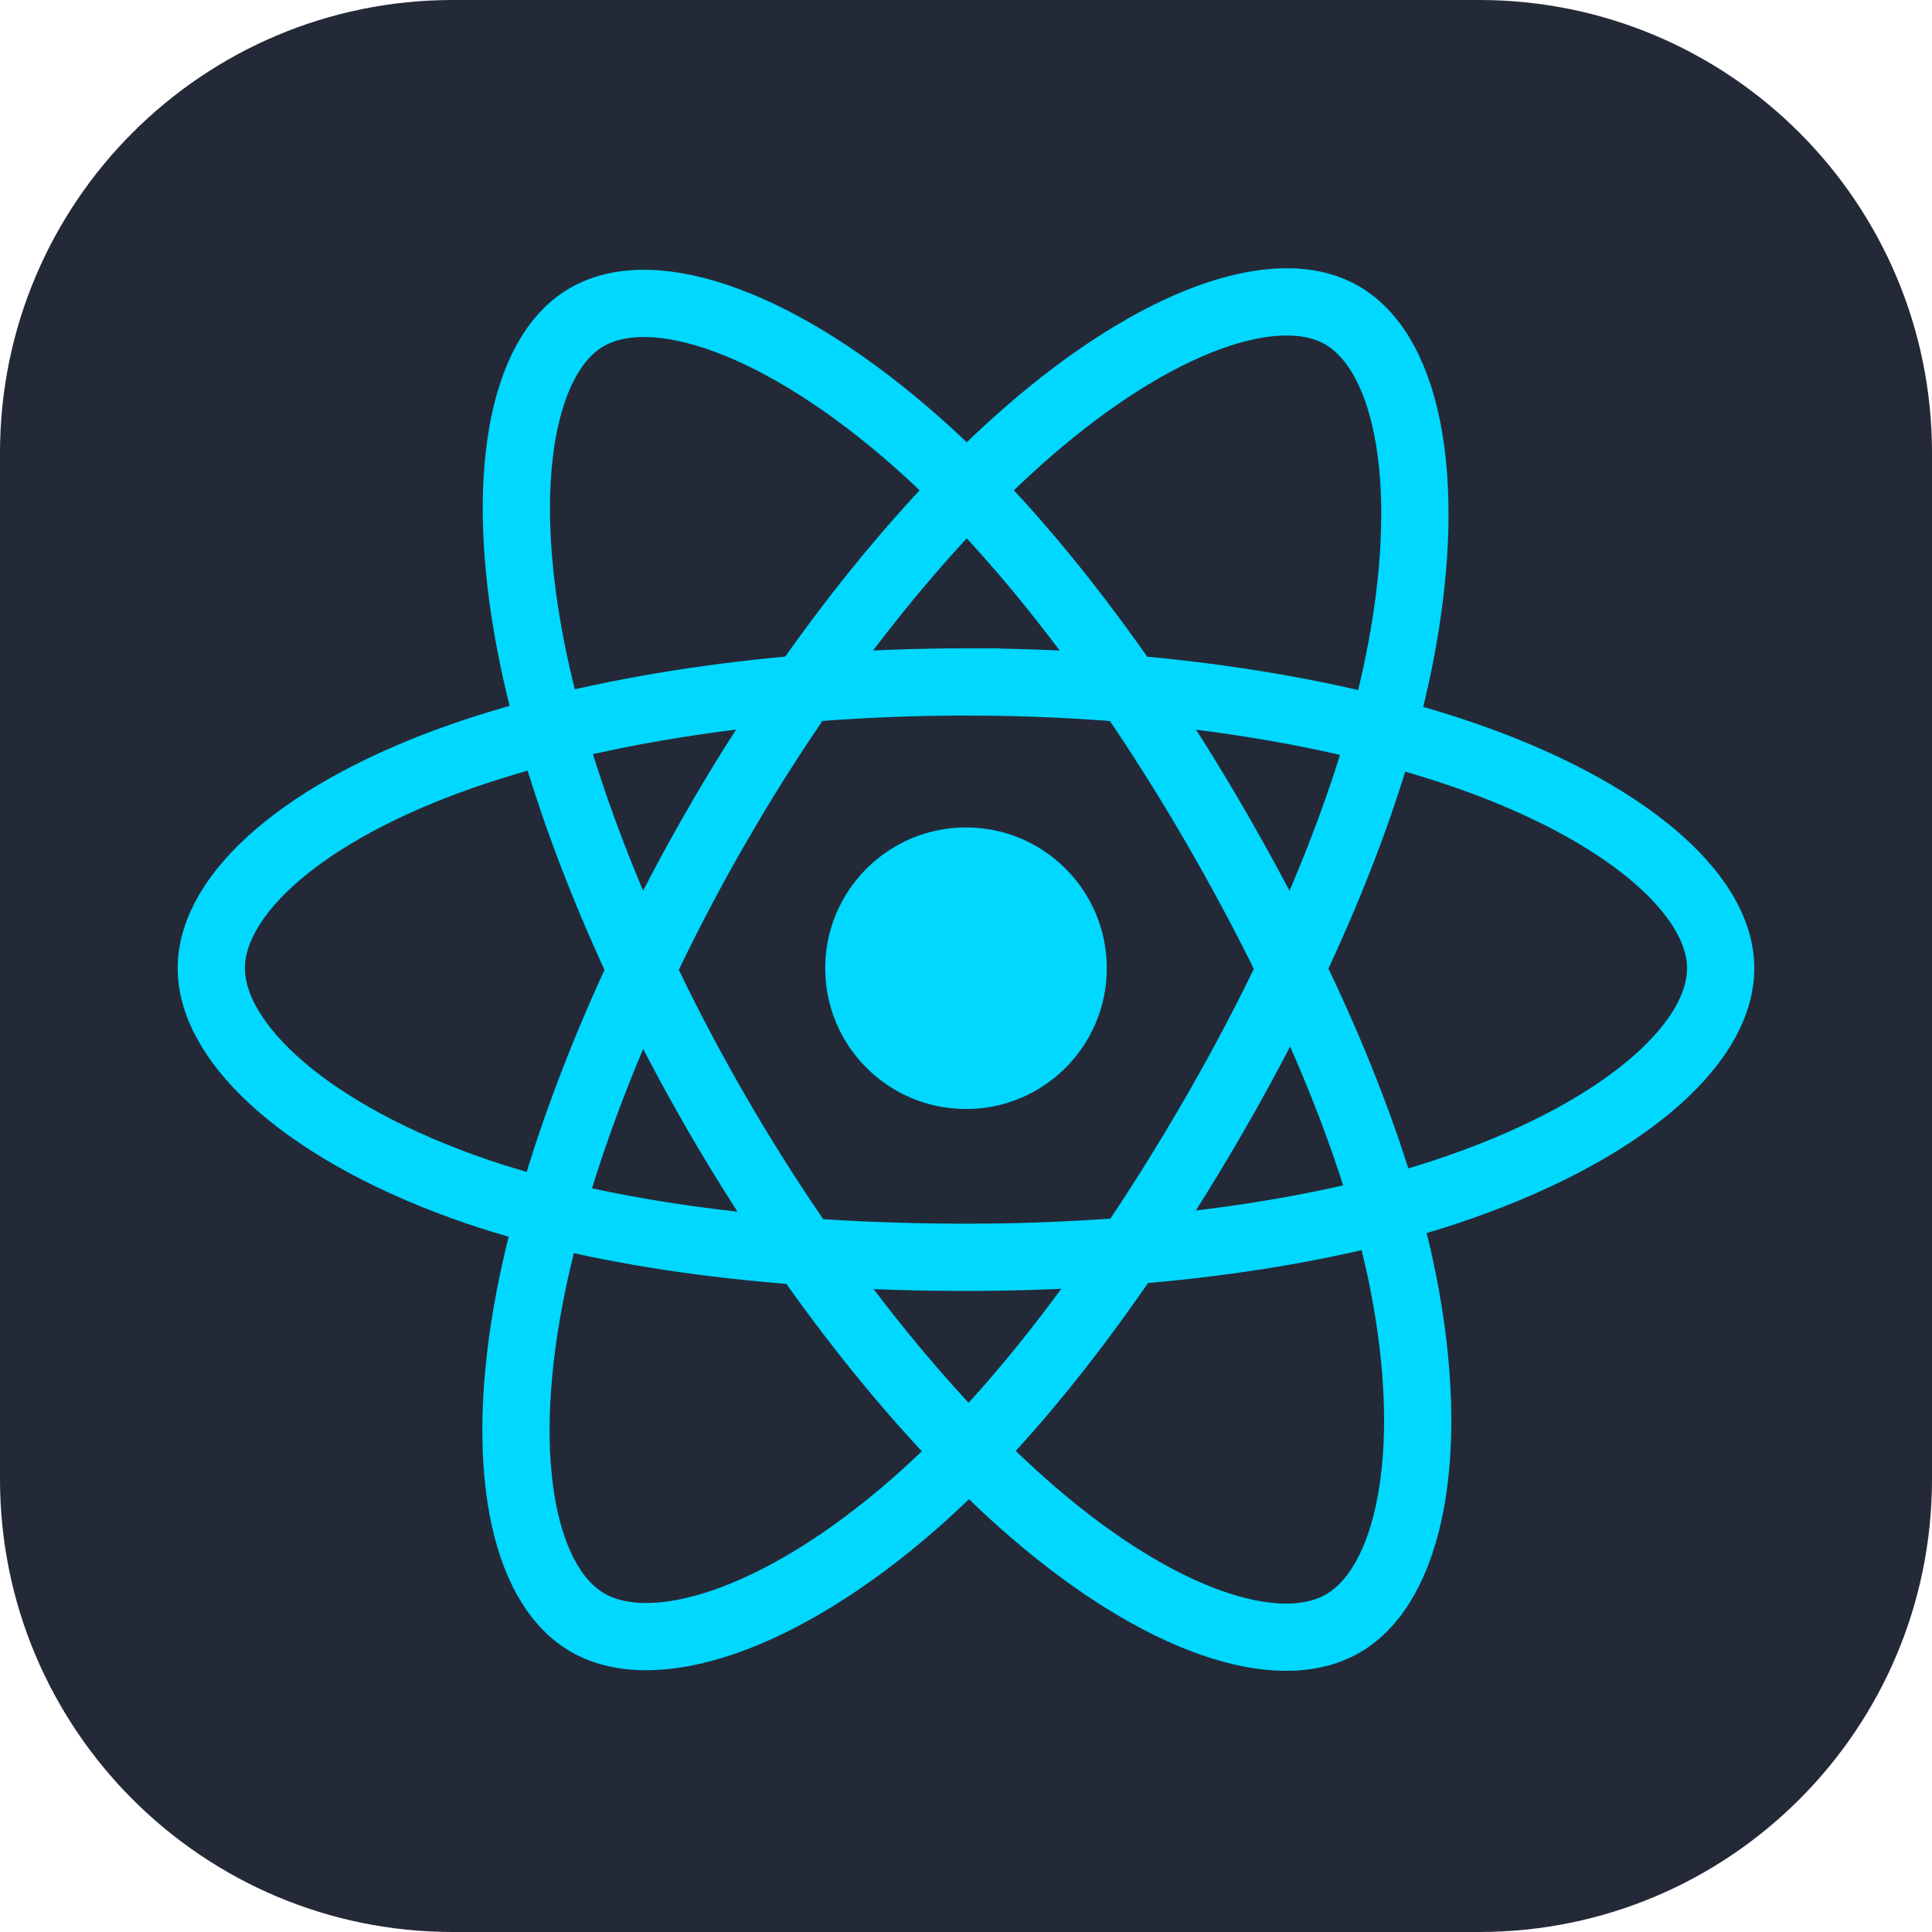
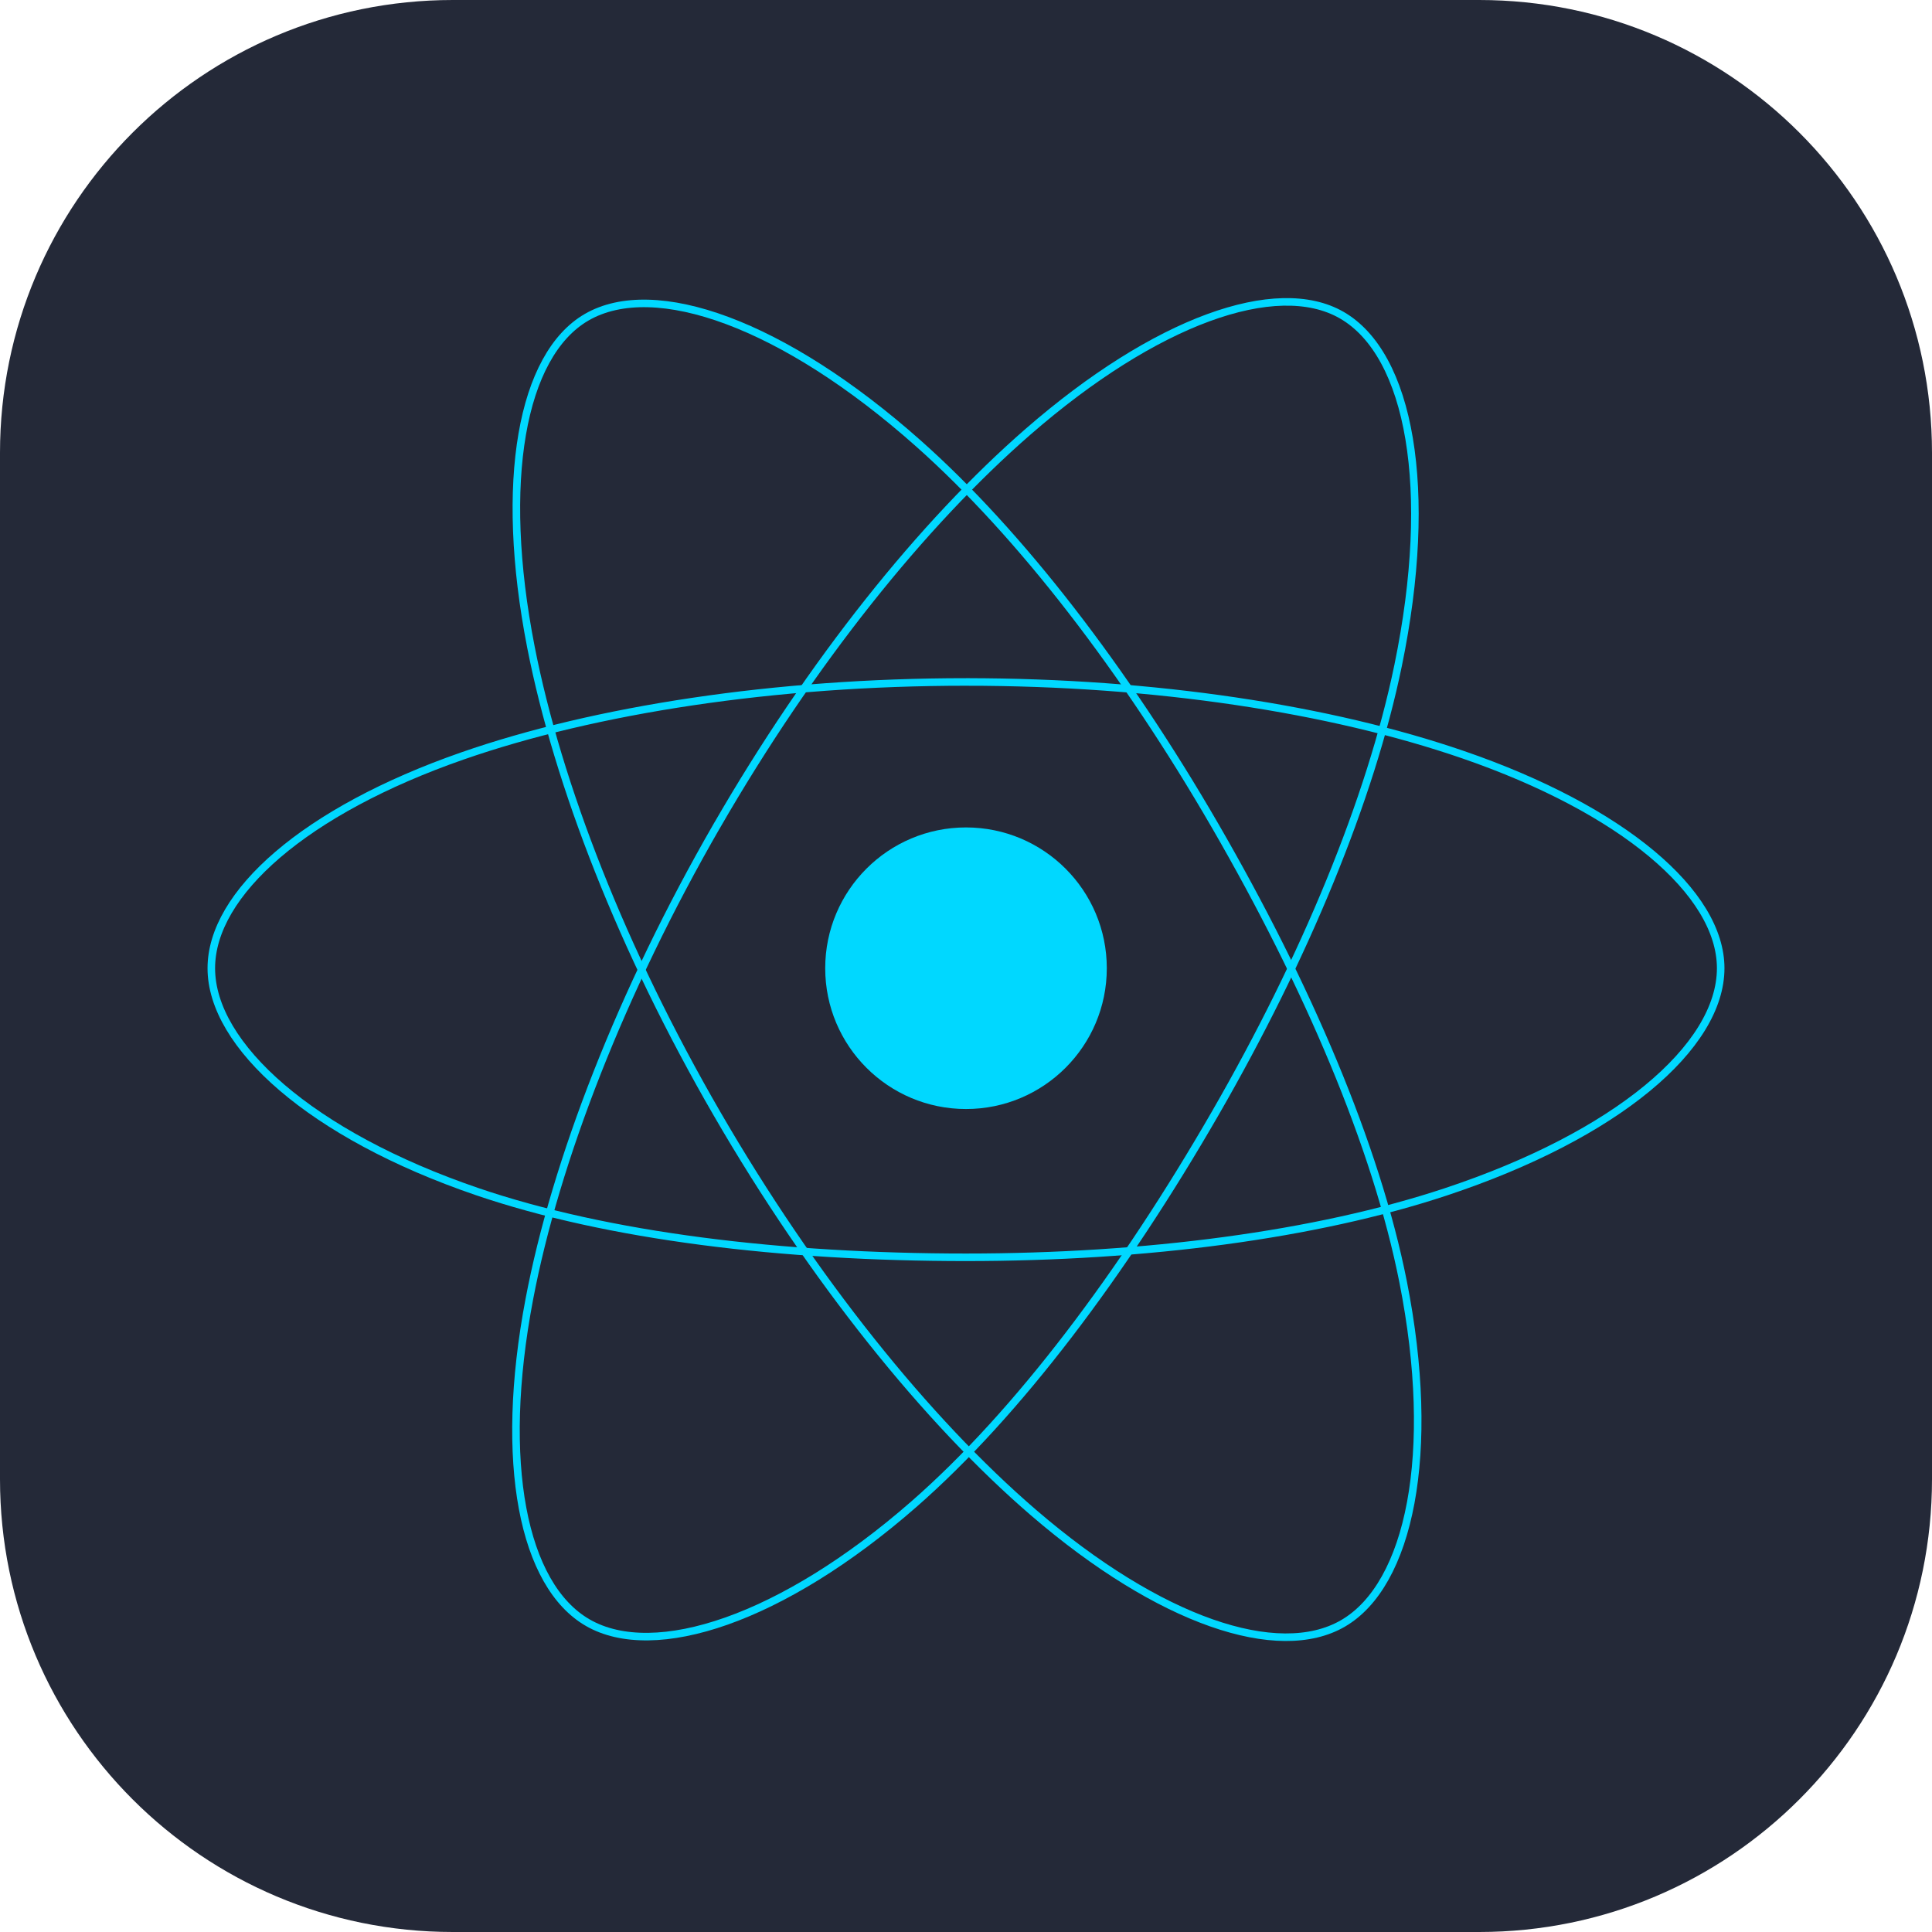
<svg xmlns="http://www.w3.org/2000/svg" width="40" height="40" fill="none" viewBox="0 0 256 256">
  <rect width="256" height="256" fill="#242938" rx="60" />
  <path fill="#00D8FF" d="M128.001 146.951c10.304 0 18.656-8.353 18.656-18.656 0-10.303-8.352-18.656-18.656-18.656-10.303 0-18.656 8.353-18.656 18.656 0 10.303 8.353 18.656 18.656 18.656Z" />
-   <path stroke="#00D8FF" stroke-width="8.911" d="M128.002 90.363c25.048 0 48.317 3.594 65.862 9.635C215.003 107.275 228 118.306 228 128.295c0 10.409-13.774 22.128-36.475 29.649-17.162 5.686-39.746 8.654-63.523 8.654-24.378 0-47.463-2.786-64.819-8.717C41.225 150.376 28 138.506 28 128.295c0-9.908 12.41-20.854 33.252-28.12 17.61-6.14 41.453-9.812 66.746-9.812h.004Z" clip-rule="evenodd" />
-   <path stroke="#00D8FF" stroke-width="8.911" d="M94.981 109.438c12.514-21.698 27.251-40.06 41.249-52.24 16.864-14.677 32.914-20.425 41.566-15.436 9.017 5.2 12.288 22.988 7.463 46.41-3.645 17.707-12.359 38.753-24.238 59.351-12.179 21.118-26.124 39.724-39.931 51.792-17.471 15.272-34.362 20.799-43.207 15.698-8.583-4.946-11.865-21.167-7.747-42.852 3.479-18.323 12.21-40.812 24.841-62.723h.004Z" clip-rule="evenodd" />
-   <path stroke="#00D8FF" stroke-width="8.911" d="M95.012 147.578c-12.549-21.674-21.093-43.616-24.659-61.826-4.293-21.941-1.258-38.716 7.387-43.72 9.009-5.216 26.052.834 43.934 16.712 13.52 12.004 27.403 30.061 39.316 50.639 12.214 21.098 21.368 42.473 24.929 60.461 4.506 22.764.859 40.157-7.978 45.272-8.574 4.964-24.265-.291-40.996-14.689-14.136-12.164-29.26-30.959-41.933-52.849Z" clip-rule="evenodd" />
+   <path stroke="#00D8FF" strokeWidth="8.911" d="M128.002 90.363c25.048 0 48.317 3.594 65.862 9.635C215.003 107.275 228 118.306 228 128.295c0 10.409-13.774 22.128-36.475 29.649-17.162 5.686-39.746 8.654-63.523 8.654-24.378 0-47.463-2.786-64.819-8.717C41.225 150.376 28 138.506 28 128.295c0-9.908 12.41-20.854 33.252-28.12 17.61-6.14 41.453-9.812 66.746-9.812h.004Z" clip-rule="evenodd" />
+   <path stroke="#00D8FF" strokeWidth="8.911" d="M94.981 109.438c12.514-21.698 27.251-40.06 41.249-52.24 16.864-14.677 32.914-20.425 41.566-15.436 9.017 5.2 12.288 22.988 7.463 46.41-3.645 17.707-12.359 38.753-24.238 59.351-12.179 21.118-26.124 39.724-39.931 51.792-17.471 15.272-34.362 20.799-43.207 15.698-8.583-4.946-11.865-21.167-7.747-42.852 3.479-18.323 12.21-40.812 24.841-62.723h.004Z" clip-rule="evenodd" />
+   <path stroke="#00D8FF" strokeWidth="8.911" d="M95.012 147.578c-12.549-21.674-21.093-43.616-24.659-61.826-4.293-21.941-1.258-38.716 7.387-43.72 9.009-5.216 26.052.834 43.934 16.712 13.52 12.004 27.403 30.061 39.316 50.639 12.214 21.098 21.368 42.473 24.929 60.461 4.506 22.764.859 40.157-7.978 45.272-8.574 4.964-24.265-.291-40.996-14.689-14.136-12.164-29.26-30.959-41.933-52.849Z" clip-rule="evenodd" />
</svg>
